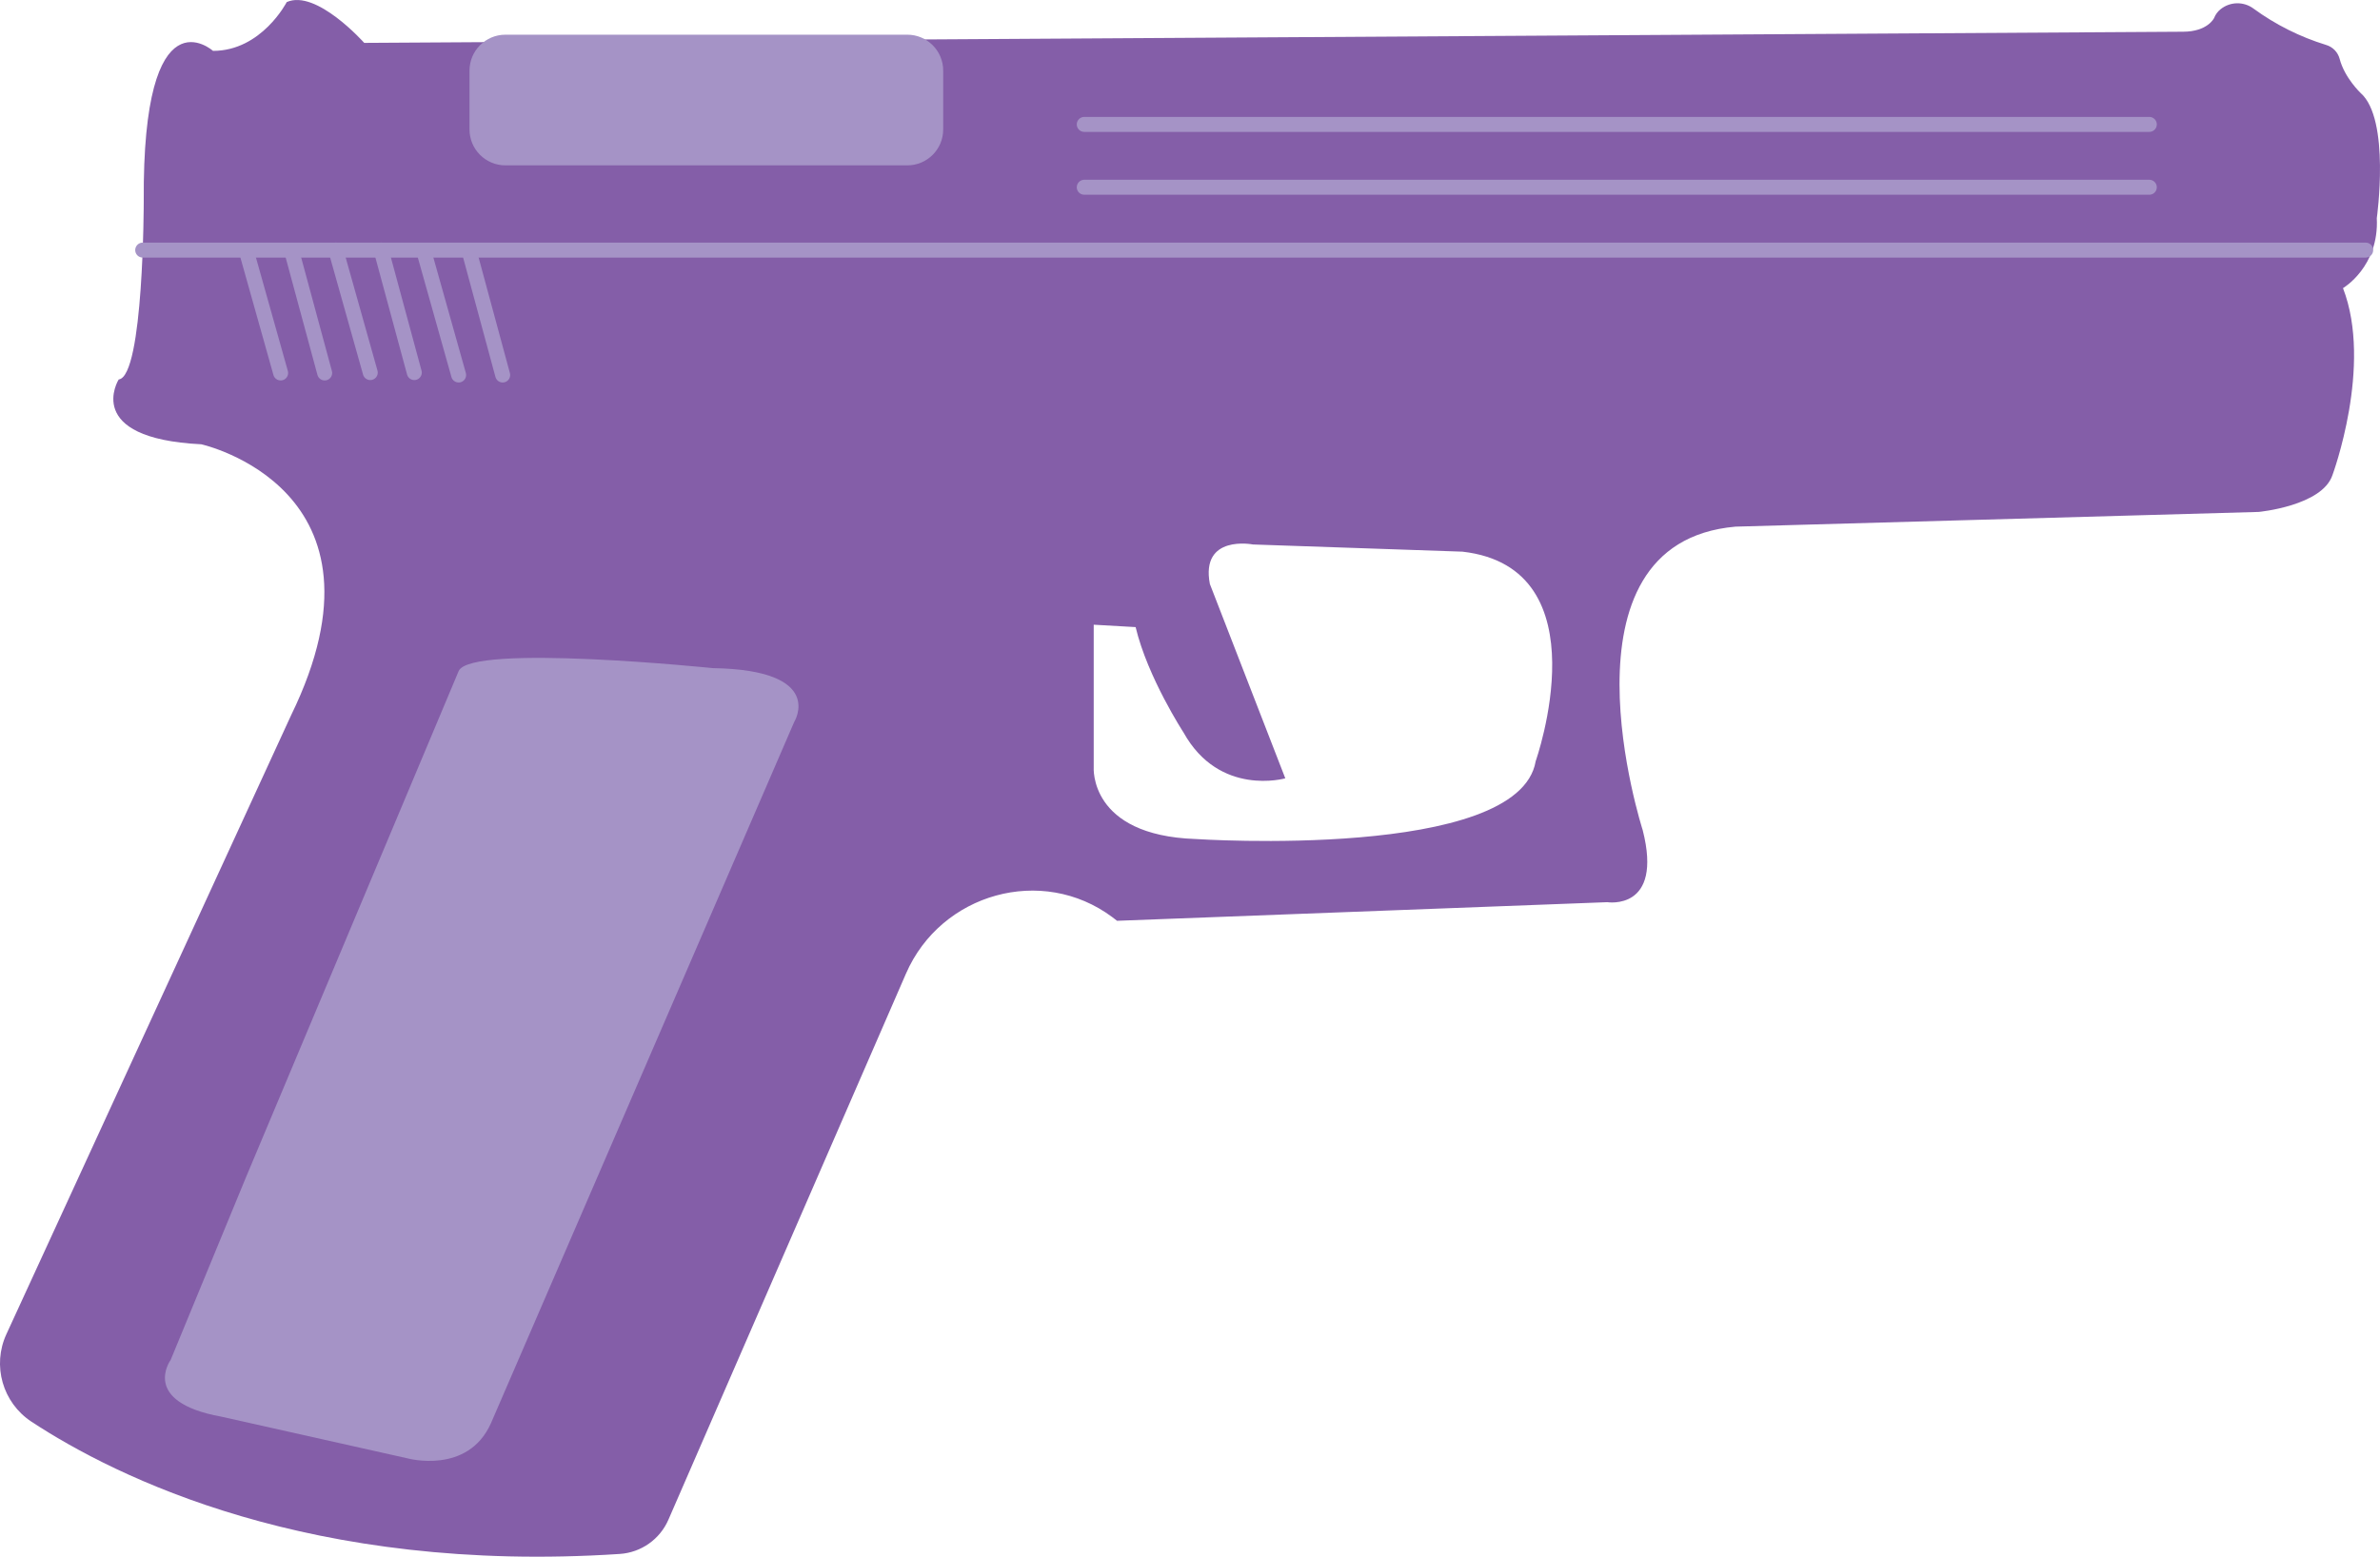
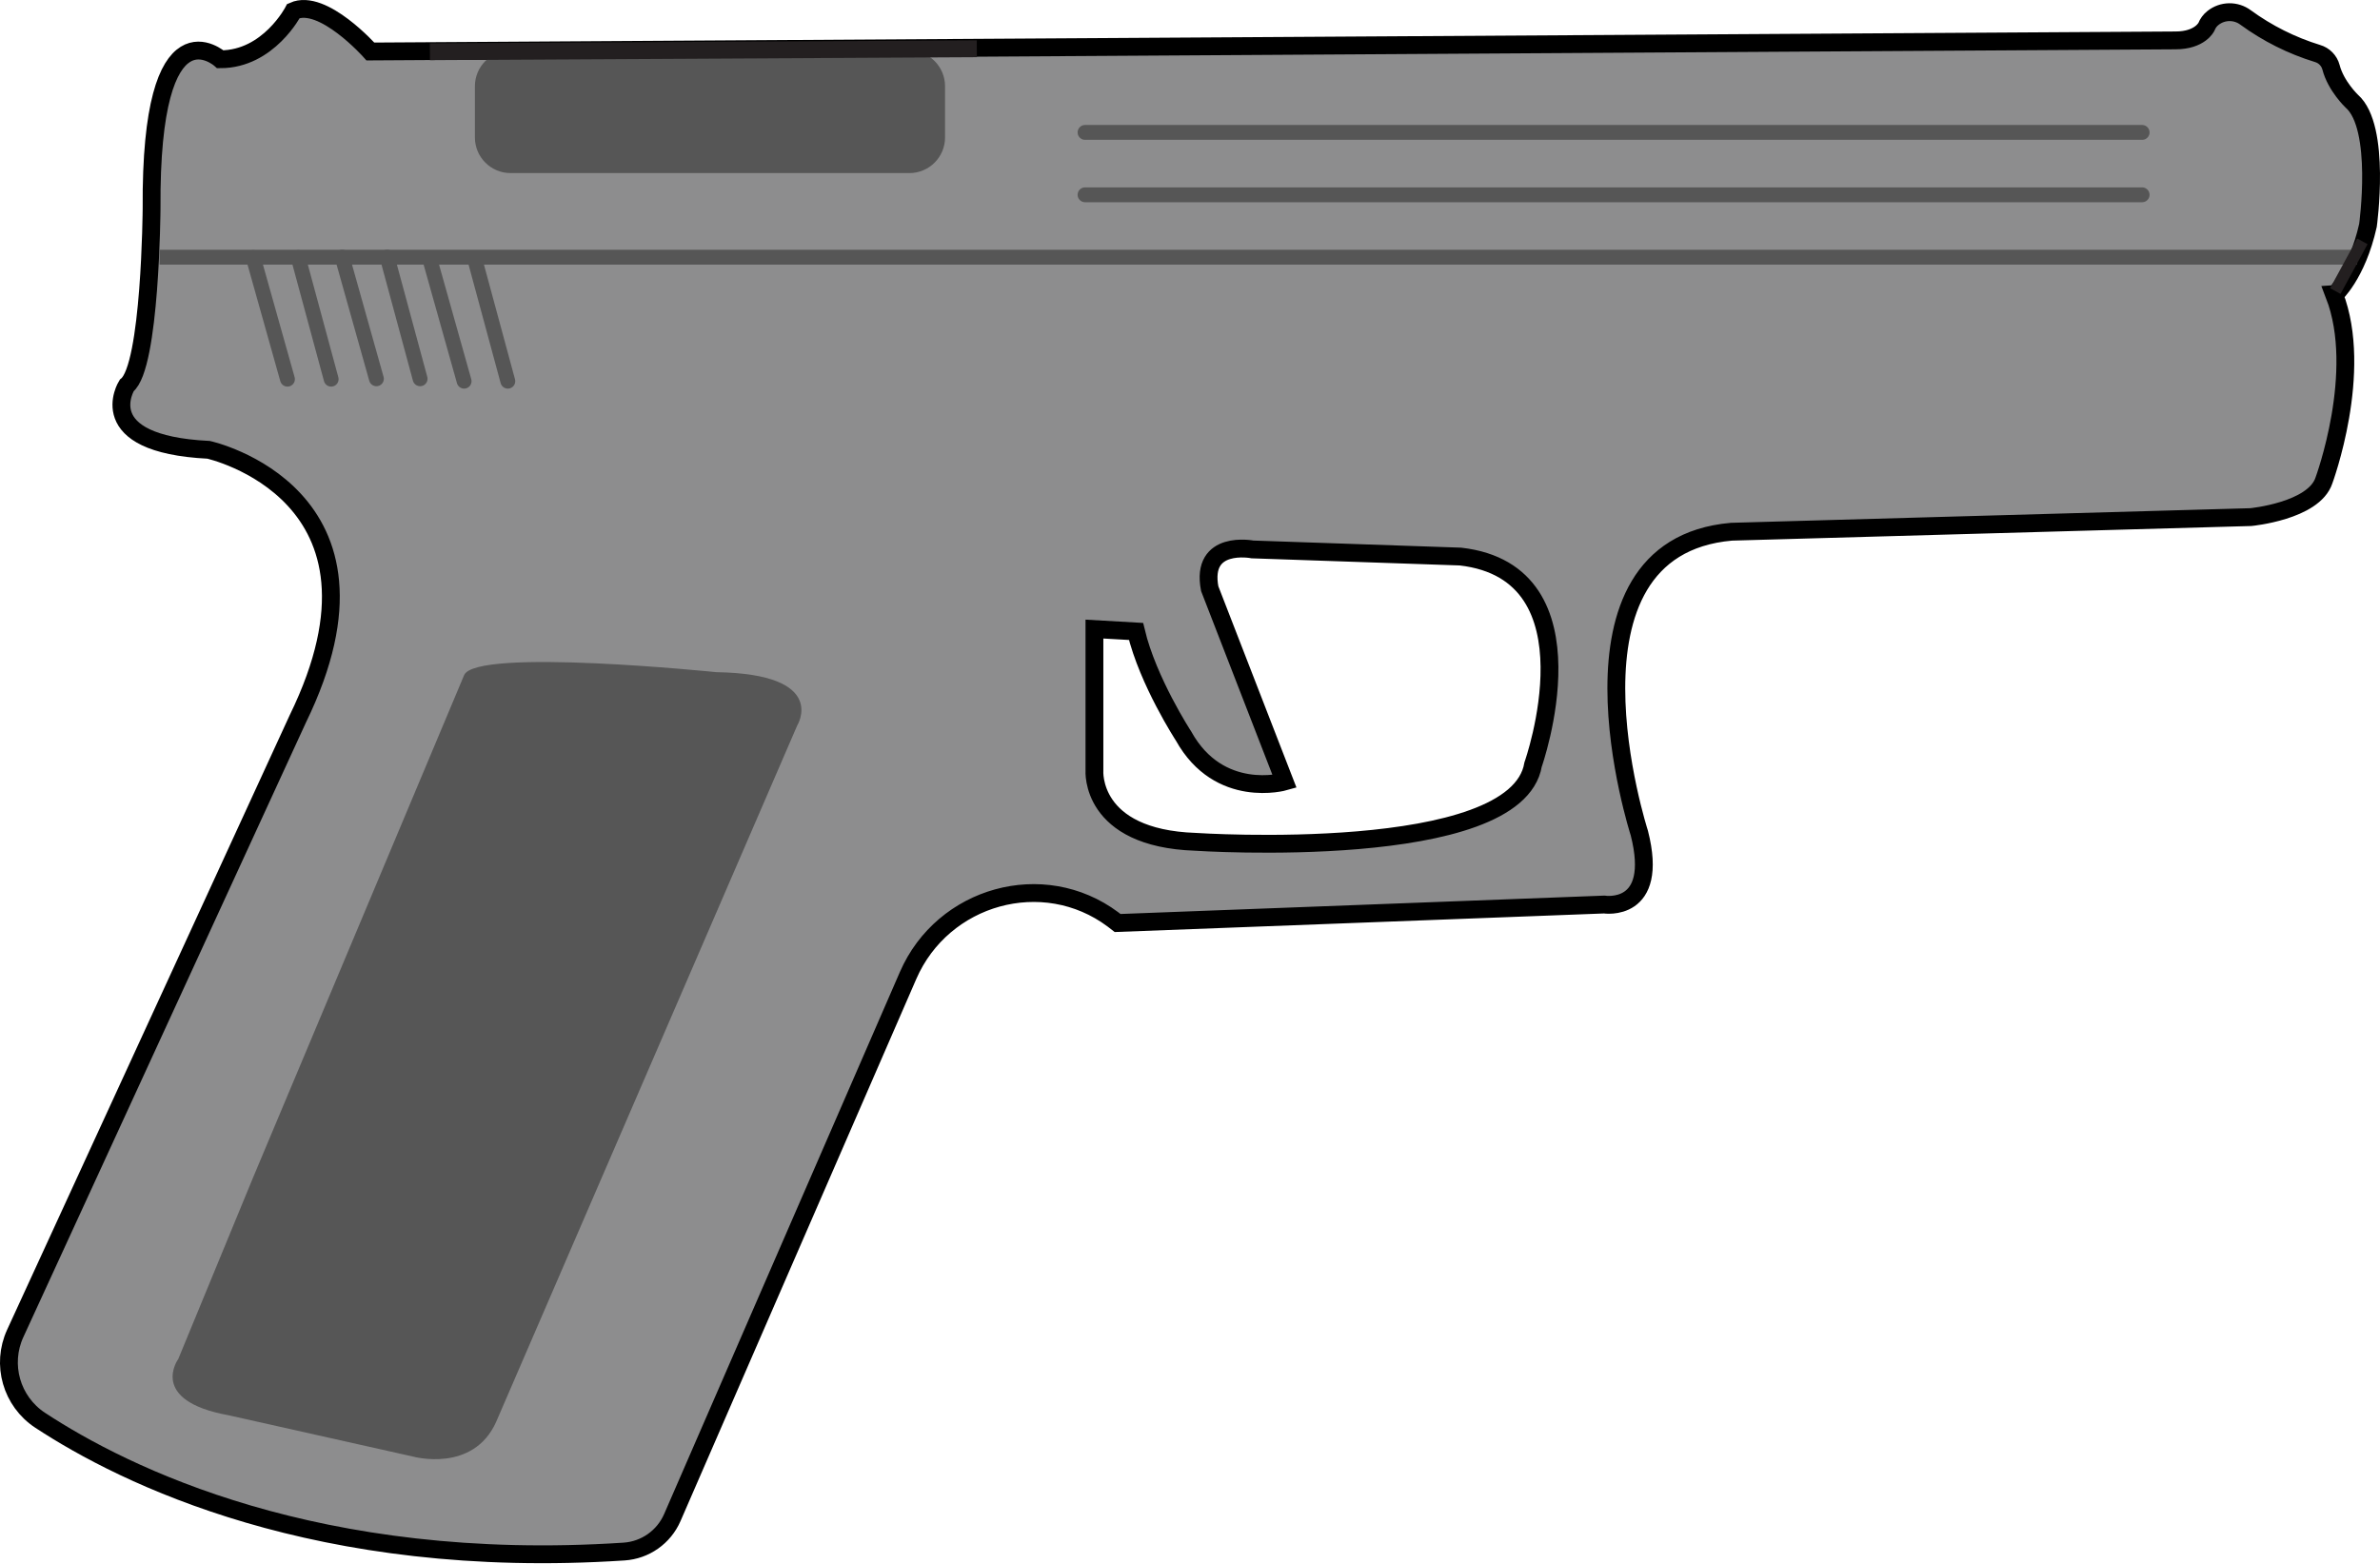
- <svg xmlns="http://www.w3.org/2000/svg" viewBox="0 0 795.05 520.18">
+ <svg xmlns="http://www.w3.org/2000/svg" viewBox="0 0 801.05 526.18">
  <defs>
-     <style>.cls-1{fill:#845ea8;}.cls-2,.cls-3{fill:#a593c6;}.cls-3{stroke:#a593c6;stroke-linecap:round;stroke-miterlimit:10;stroke-width:5px;}</style>
+     <style>.cls-1{fill:#8d8d8e;}.cls-2,.cls-7{fill:none;}.cls-2{stroke:#000;stroke-width:6px;}.cls-2,.cls-4,.cls-5,.cls-7{stroke-miterlimit:10;}.cls-3,.cls-4,.cls-5{fill:#565656;}.cls-4,.cls-5{stroke:#565656;stroke-width:5px;}.cls-4{stroke-linecap:round;}.cls-6{fill:#231f20;}.cls-7{stroke:#231f20;stroke-width:4px;}</style>
  </defs>
  <g id="Layer_2" data-name="Layer 2">
    <g id="Layer_1-2" data-name="Layer 1">
-       <path class="cls-1" d="M788.56,31.06s-5.36-5.07-7-11.42A6.6,6.6,0,0,0,777,15,81.72,81.72,0,0,1,752.81,2.88a9,9,0,0,0-11,.19A7,7,0,0,0,739.64,6s-2.09,4.6-10.45,4.6L121.67,14.33S105.63-3.73,95.78.7C95.78.7,87.41,17,71.16,17c0,0-23.63-21.17-23.14,50.22,0,0,0,58.59-8.37,59.58,0,0-12.31,19.69,27.57,21.66,0,0,67,14.77,30,90.6L2.14,445.81a23.33,23.33,0,0,0,8.36,29.25c28.2,18.54,93.32,51,196.54,44.2a19.09,19.09,0,0,0,16.24-11.43l79.37-182.5c11.68-26.86,45.47-36.37,68.94-18.85.52.39,1.05.8,1.57,1.21l163.76-6.22s18.73,3,11.84-24.06c0,0-31-96,31-101.43l174.79-4.92s21.17-2,24.62-12.31c0,0,13.55-36.54,3.52-62.47,0,0,12.12-7.1,11.29-23.41C794,72.87,798.6,39.84,788.56,31.06ZM513,254.36c-5.6,33.21-113.64,26-113.64,26-35.67-1.23-34-24-34-24V208.75l14,.8c4,16.8,16,35.21,16,35.21,12,21.61,34,15.32,34,15.32l-25.2-64.94c-3.18-16.65,14.4-13.2,14.4-13.2l70,2.4C535.86,189.76,513,254.36,513,254.36Z" />
-       <path class="cls-2" d="M82.24,393.22,57,454.45s-10.27,14,16.91,18.93l62.19,13.93s20.16,5.57,27.89-11.7L265.3,241.26s10.87-17.4-27.17-18c0,0-81-8.33-84.92,1" />
-       <line class="cls-3" x1="82.24" y1="83.7" x2="93.75" y2="124.63" />
-       <line class="cls-3" x1="108.46" y1="124.63" x2="97.38" y2="83.7" />
-       <line class="cls-3" x1="112.18" y1="83.57" x2="123.69" y2="124.5" />
-       <line class="cls-3" x1="138.4" y1="124.5" x2="127.32" y2="83.57" />
-       <line class="cls-3" x1="141.7" y1="84.38" x2="153.21" y2="125.31" />
-       <line class="cls-3" x1="167.92" y1="125.31" x2="156.84" y2="84.38" />
-       <line class="cls-3" x1="47.67" y1="83.57" x2="790.27" y2="83.57" />
-       <line class="cls-3" x1="362.2" y1="62.57" x2="717.99" y2="62.57" />
-       <line class="cls-3" x1="362.2" y1="41.57" x2="717.99" y2="41.57" />
-       <rect class="cls-2" x="156.84" y="11.59" width="158.24" height="43.67" rx="12" ry="12" />
+       <path class="cls-1" d="M797,75.87s4.6-33-5.44-41.81c0,0-5.36-5.07-7-11.42A6.6,6.6,0,0,0,780,18,81.72,81.72,0,0,1,755.81,5.88a9,9,0,0,0-11,.19A7,7,0,0,0,742.64,9s-2.09,4.6-10.45,4.6L124.67,17.33S108.63-.73,98.78,3.7c0,0-8.37,16.25-24.62,16.25,0,0-23.63-21.17-23.14,50.22,0,0-.35,53.3-8.37,59.58,0,0-12.31,19.69,27.57,21.66,0,0,67,14.77,30,90.6L5.14,448.81a23.33,23.33,0,0,0,8.36,29.25c28.2,18.54,93.32,51,196.54,44.2a19.09,19.09,0,0,0,16.24-11.43l79.37-182.5c11.68-26.86,45.47-36.37,68.94-18.85.52.39,1.05.8,1.57,1.21l163.76-6.22s18.73,3,11.84-24.06c0,0-31-96,31-101.43l174.79-4.92s21.17-2,24.62-12.31c0,0,13.55-36.54,3.52-62.47C785.71,99.28,793.27,92.57,797,75.87ZM516,257.36c-5.6,33.21-113.64,26-113.64,26-35.67-1.23-34-24-34-24V211.75l14,.8c4,16.8,16,35.21,16,35.21,12,21.61,34,15.32,34,15.32l-25.2-64.94c-3.18-16.65,14.4-13.2,14.4-13.2l70,2.4C538.86,192.76,516,257.36,516,257.36Z" />
+       <path class="cls-2" d="M797,75.87s4.6-33-5.44-41.81c0,0-5.36-5.07-7-11.42A6.6,6.6,0,0,0,780,18,81.72,81.72,0,0,1,755.81,5.88a9,9,0,0,0-11,.19A7,7,0,0,0,742.64,9s-2.09,4.6-10.45,4.6L124.67,17.33S108.63-.73,98.78,3.7c0,0-8.37,16.25-24.62,16.25,0,0-23.63-21.17-23.14,50.22,0,0-.35,53.3-8.37,59.58,0,0-12.31,19.69,27.57,21.66,0,0,67,14.77,30,90.6L5.14,448.81a23.33,23.33,0,0,0,8.36,29.25c28.2,18.54,93.32,51,196.54,44.2a19.09,19.09,0,0,0,16.24-11.43l79.37-182.5c11.68-26.86,45.47-36.37,68.94-18.85.52.39,1.05.8,1.57,1.21l163.76-6.22s18.73,3,11.84-24.06c0,0-31-96,31-101.43l174.79-4.92s21.17-2,24.62-12.31c0,0,13.55-36.54,3.52-62.47C785.71,99.28,793.27,92.57,797,75.87ZM516,257.36c-5.6,33.21-113.64,26-113.64,26-35.67-1.23-34-24-34-24V211.75l14,.8c4,16.8,16,35.21,16,35.21,12,21.61,34,15.32,34,15.32l-25.2-64.94c-3.18-16.65,14.4-13.2,14.4-13.2l70,2.4C538.86,192.76,516,257.36,516,257.36Z" />
+       <path class="cls-3" d="M85.24,396.22,60,457.45s-10.27,14,16.91,18.93l62.19,13.93s20.16,5.57,27.89-11.7L268.3,244.26s10.87-17.4-27.17-18c0,0-81-8.33-84.92,1" />
+       <line class="cls-4" x1="85.24" y1="86.7" x2="96.75" y2="127.63" />
+       <line class="cls-4" x1="111.46" y1="127.63" x2="100.38" y2="86.7" />
+       <line class="cls-4" x1="115.18" y1="86.57" x2="126.69" y2="127.5" />
+       <line class="cls-4" x1="141.4" y1="127.5" x2="130.32" y2="86.57" />
+       <line class="cls-4" x1="144.7" y1="87.38" x2="156.21" y2="128.31" />
+       <line class="cls-4" x1="170.92" y1="128.31" x2="159.84" y2="87.38" />
+       <line class="cls-5" x1="53.7" y1="86.57" x2="793.27" y2="86.57" />
+       <line class="cls-4" x1="365.2" y1="65.57" x2="720.99" y2="65.57" />
+       <line class="cls-4" x1="365.2" y1="44.57" x2="720.99" y2="44.57" />
+       <rect class="cls-3" x="159.84" y="17.03" width="158.24" height="41.23" rx="12" ry="12" />
+       <rect class="cls-6" x="144.7" y="14.07" width="184.08" height="5.67" transform="translate(-0.09 1.29) rotate(-0.31)" />
+       <line class="cls-7" x1="786.01" y1="97.97" x2="795.11" y2="81.23" />
    </g>
  </g>
</svg>
